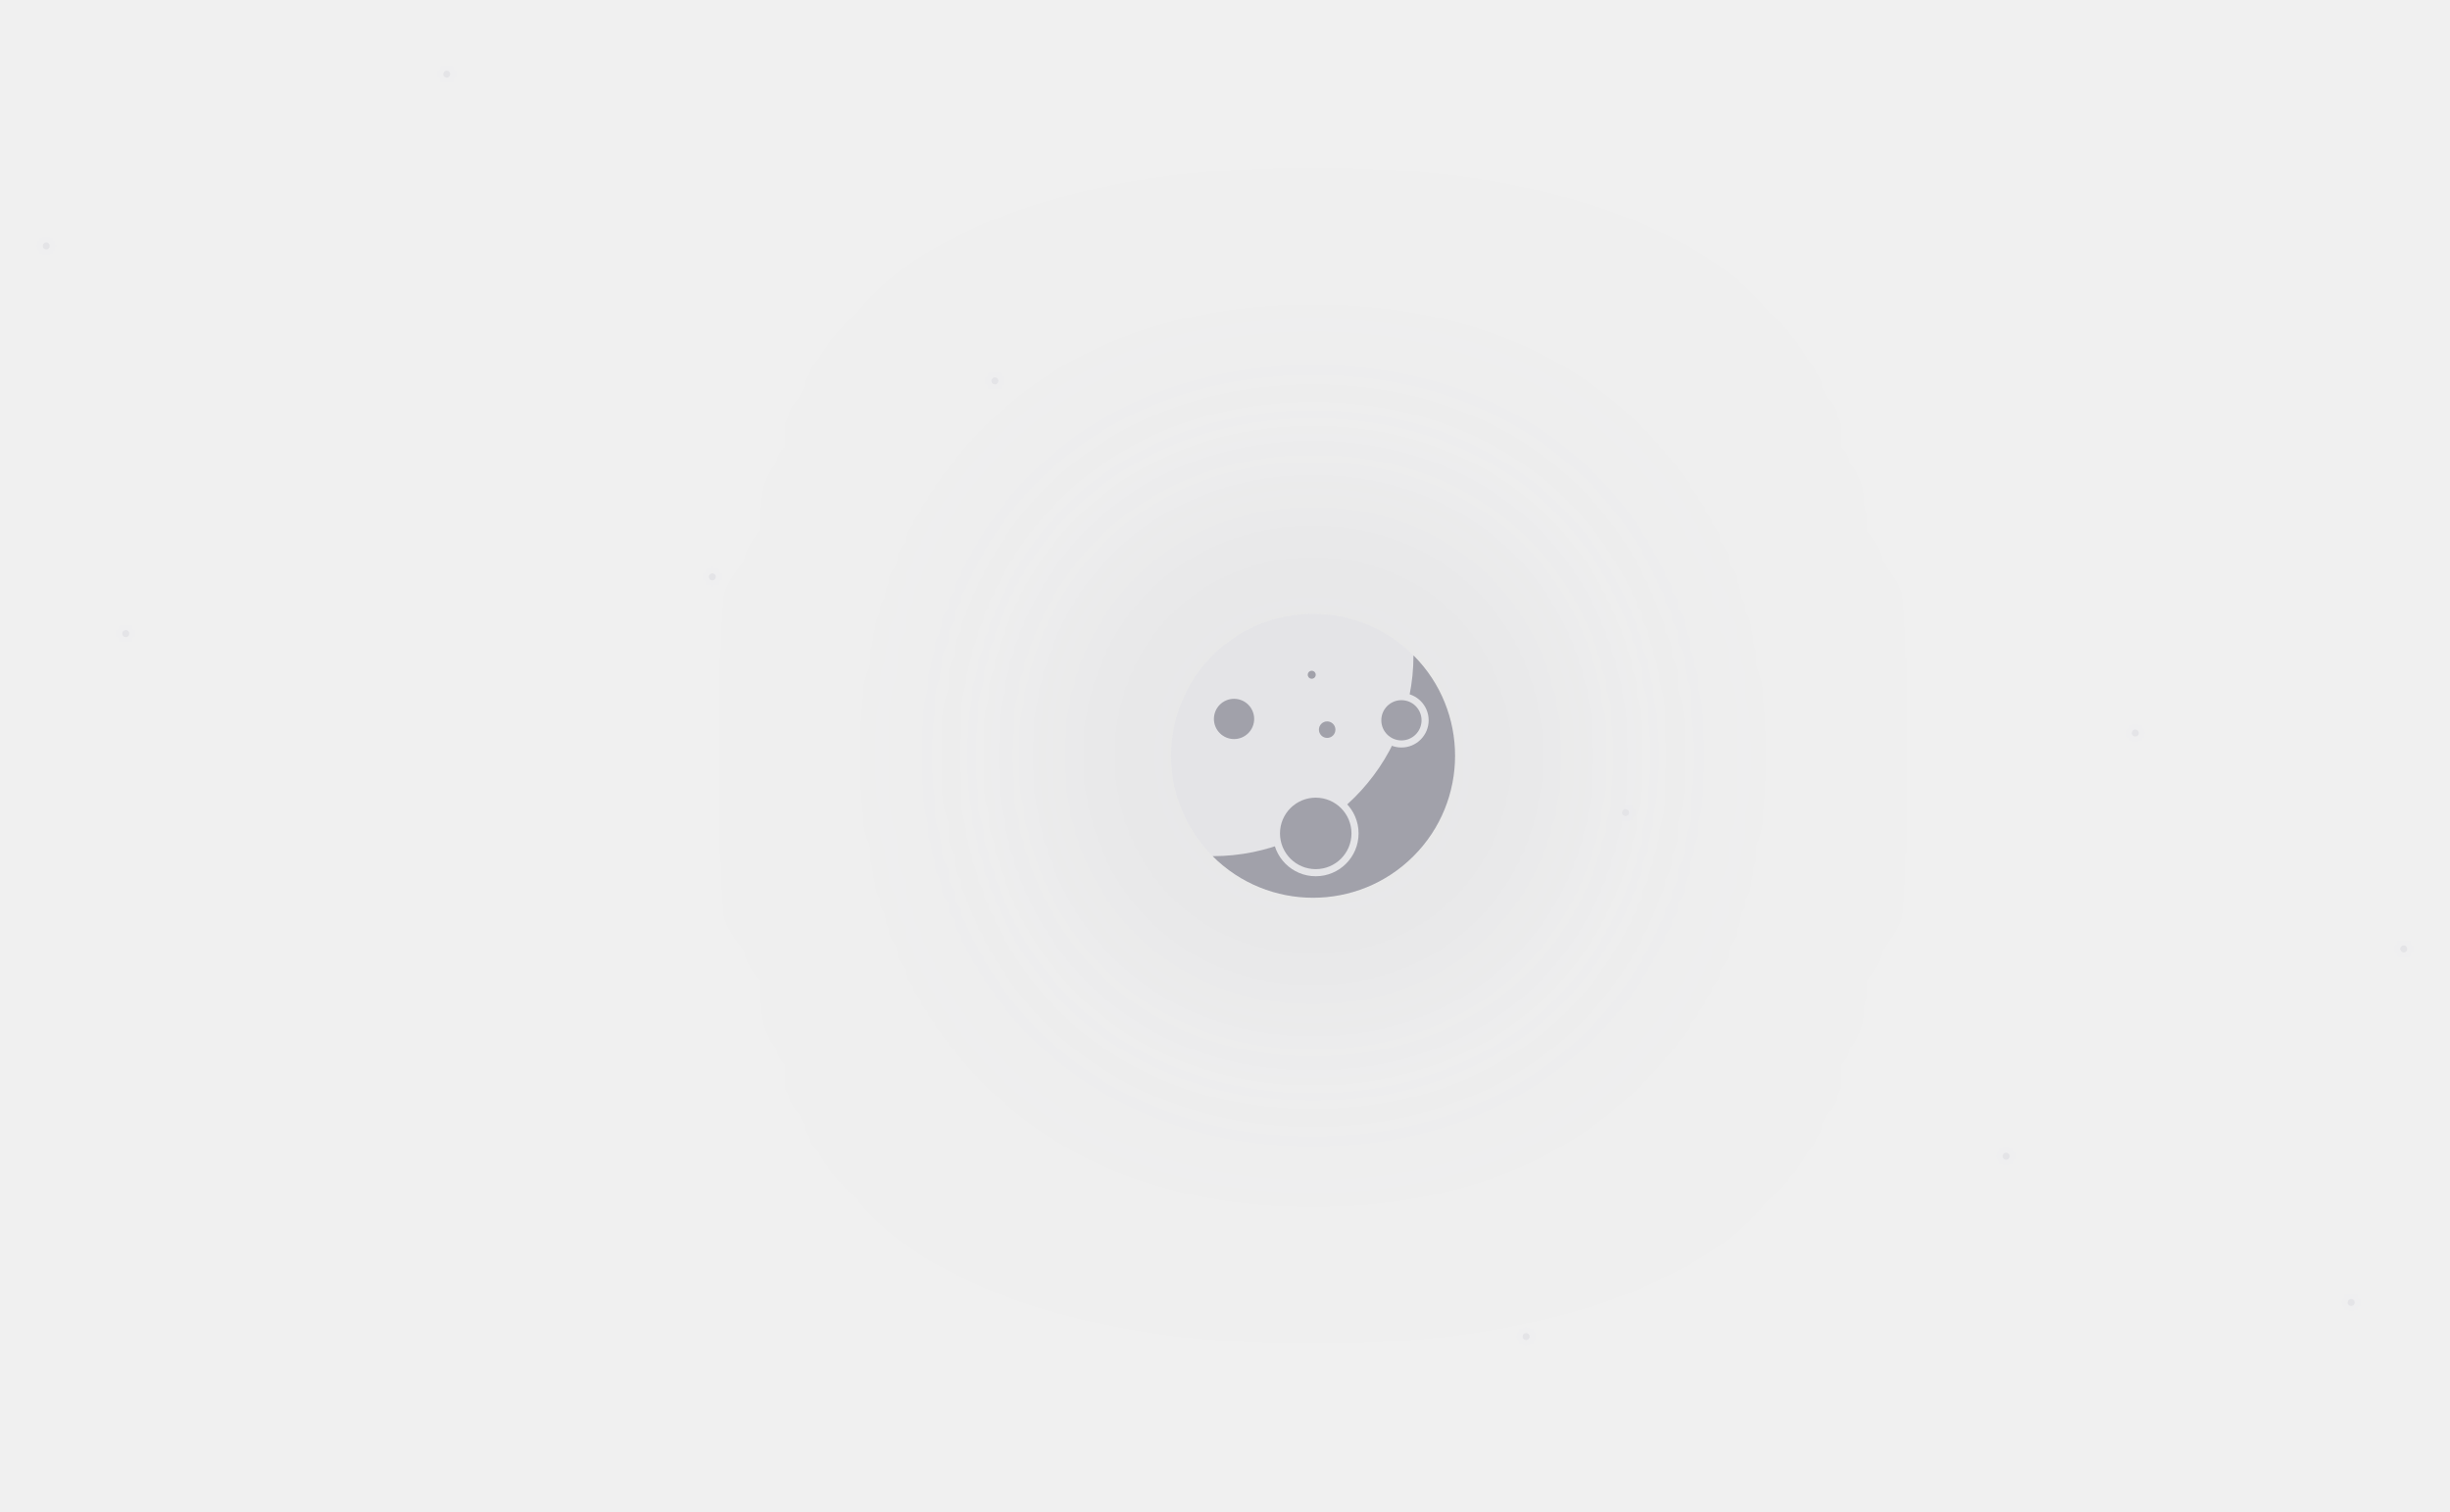
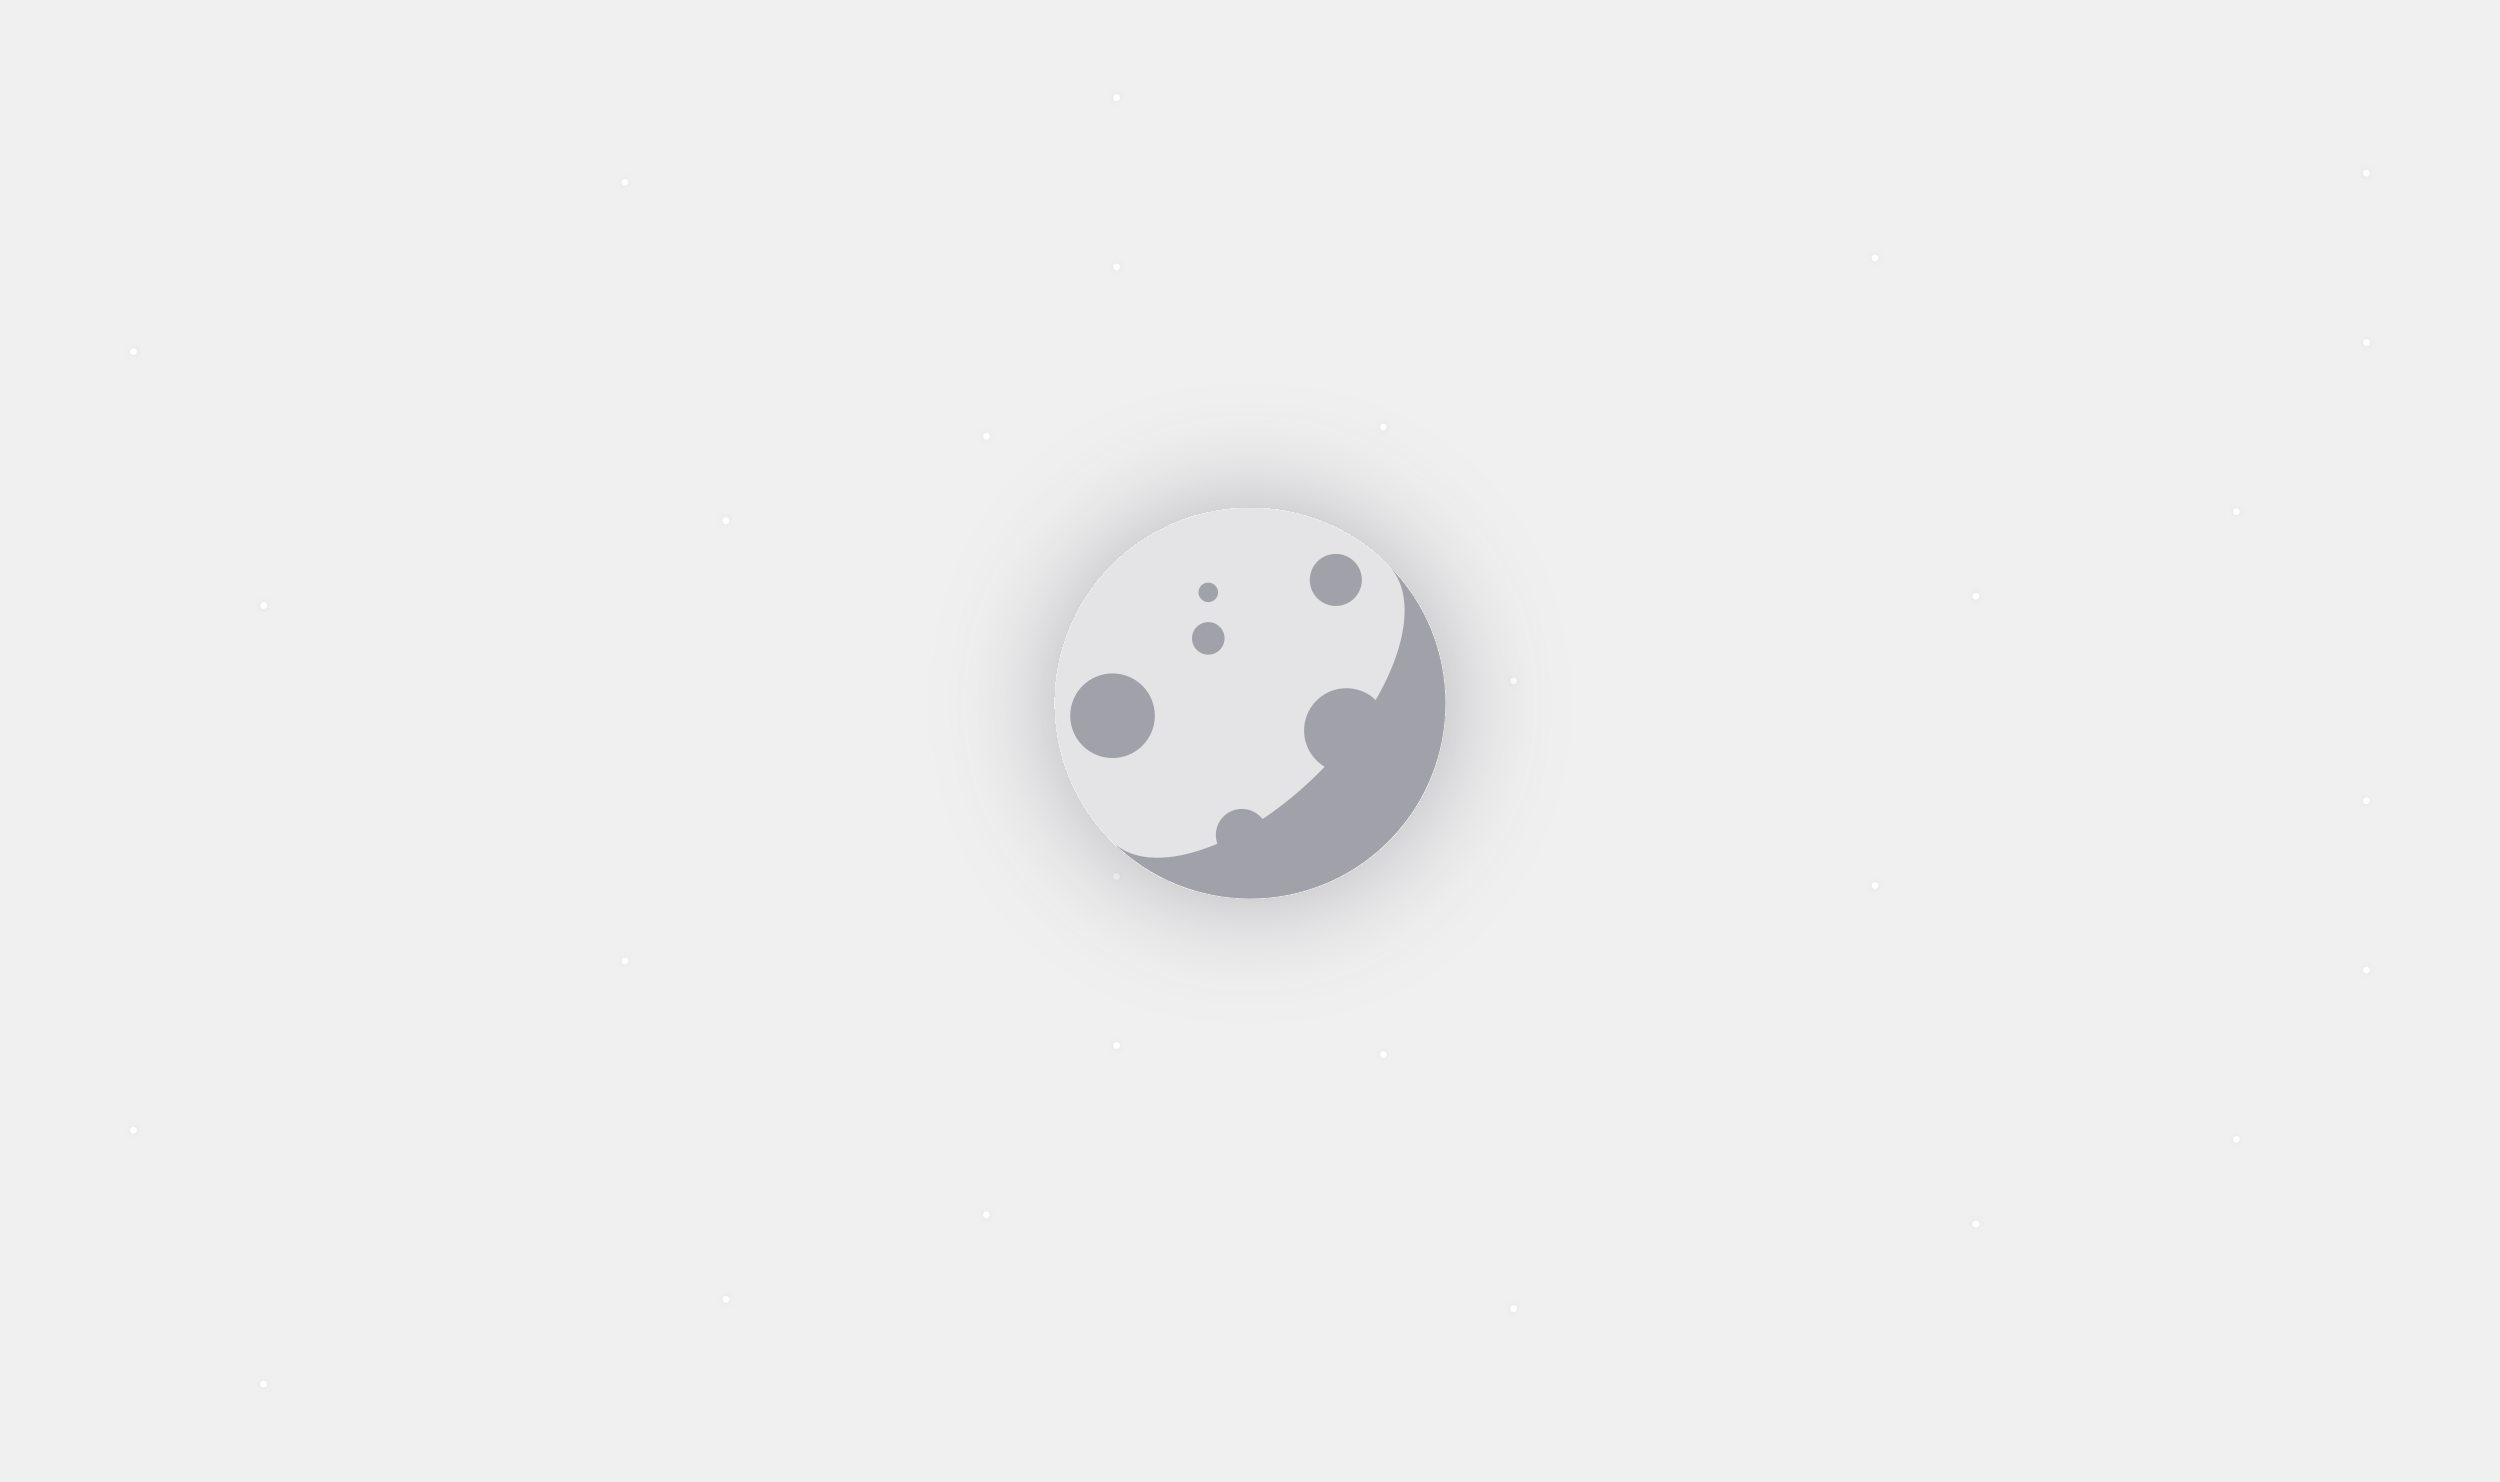
- <svg xmlns="http://www.w3.org/2000/svg" id="Capa_1" data-name="Capa 1" viewBox="0 0 1725.12 1064.4">
+ <svg xmlns="http://www.w3.org/2000/svg" width="3840" height="2276" viewBox="0 0 3840 2276" fill="none">
+   <g filter="url(#filter0_d_202_866)">
+     <rect x="3630" y="1225" width="10" height="10" rx="5" fill="white" />
+   </g>
+   <g filter="url(#filter1_d_202_866)">
+     <rect x="2875" y="1355" width="10" height="10" rx="5" fill="white" />
+   </g>
+   <g filter="url(#filter2_d_202_866)">
+     <rect x="3630" y="1485" width="10" height="10" rx="5" fill="white" />
+   </g>
+   <g filter="url(#filter3_d_202_866)">
+     <rect x="2120" y="1615" width="10" height="10" rx="5" fill="white" />
+   </g>
+   <g filter="url(#filter4_d_202_866)">
+     <rect x="3430" y="1745" width="10" height="10" rx="5" fill="white" />
+   </g>
+   <g filter="url(#filter5_d_202_866)">
+     <rect x="3030" y="1875" width="10" height="10" rx="5" fill="white" />
+   </g>
+   <g filter="url(#filter6_d_202_866)">
+     <rect x="2320" y="2005" width="10" height="10" rx="5" fill="white" />
+   </g>
+   <g filter="url(#filter7_d_202_866)">
+     <rect x="1710" y="145" width="10" height="10" rx="5" fill="white" />
+   </g>
+   <g filter="url(#filter8_d_202_866)">
+     <rect x="955" y="275" width="10" height="10" rx="5" fill="white" />
+   </g>
+   <g filter="url(#filter9_d_202_866)">
+     <rect x="1710" y="405" width="10" height="10" rx="5" fill="white" />
+   </g>
+   <g filter="url(#filter10_d_202_866)">
+     <rect x="200" y="535" width="10" height="10" rx="5" fill="white" />
+   </g>
+   <g filter="url(#filter11_d_202_866)">
+     <rect x="1510" y="665" width="10" height="10" rx="5" fill="white" />
+   </g>
+   <g filter="url(#filter12_d_202_866)">
+     <rect x="1110" y="795" width="10" height="10" rx="5" fill="white" />
+   </g>
+   <g filter="url(#filter13_d_202_866)">
+     <rect x="400" y="925" width="10" height="10" rx="5" fill="white" />
+   </g>
+   <g filter="url(#filter14_d_202_866)">
+     <rect x="3630" y="261" width="10" height="10" rx="5" fill="white" />
+   </g>
+   <g filter="url(#filter15_d_202_866)">
+     <rect x="2875" y="391" width="10" height="10" rx="5" fill="white" />
+   </g>
+   <g filter="url(#filter16_d_202_866)">
+     <rect x="3630" y="521" width="10" height="10" rx="5" fill="white" />
+   </g>
+   <g filter="url(#filter17_d_202_866)">
+     <rect x="2120" y="651" width="10" height="10" rx="5" fill="white" />
+   </g>
+   <g filter="url(#filter18_d_202_866)">
+     <rect x="3430" y="781" width="10" height="10" rx="5" fill="white" />
+   </g>
+   <g filter="url(#filter19_d_202_866)">
+     <rect x="3030" y="911" width="10" height="10" rx="5" fill="white" />
+   </g>
+   <g filter="url(#filter20_d_202_866)">
+     <rect x="2320" y="1041" width="10" height="10" rx="5" fill="white" />
+   </g>
+   <g filter="url(#filter21_d_202_866)">
+     <rect x="1710" y="1341" width="10" height="10" rx="5" fill="white" />
+   </g>
+   <g filter="url(#filter22_d_202_866)">
+     <rect x="955" y="1471" width="10" height="10" rx="5" fill="white" />
+   </g>
+   <g filter="url(#filter23_d_202_866)">
+     <rect x="1710" y="1601" width="10" height="10" rx="5" fill="white" />
+   </g>
+   <g filter="url(#filter24_d_202_866)">
+     <rect x="200" y="1731" width="10" height="10" rx="5" fill="white" />
+   </g>
+   <g filter="url(#filter25_d_202_866)">
+     <rect x="1510" y="1861" width="10" height="10" rx="5" fill="white" />
+   </g>
+   <g filter="url(#filter26_d_202_866)">
+     <rect x="1110" y="1991" width="10" height="10" rx="5" fill="white" />
+   </g>
+   <g filter="url(#filter27_d_202_866)">
+     <rect x="400" y="2121" width="10" height="10" rx="5" fill="white" />
+   </g>
+   <g filter="url(#filter28_d_202_866)">
+     <g clip-path="url(#clip0_202_866)">
+       <path d="M1708.13 868.132C1825.29 750.975 2015.24 750.975 2132.4 868.132V868.132C2249.55 985.289 2249.55 1175.24 2132.4 1292.4V1292.4C2015.24 1409.55 1825.29 1409.55 1708.13 1292.4V1292.4C1590.97 1175.24 1590.97 985.289 1708.13 868.132V868.132Z" fill="#E4E4E7" />
+       <rect x="1907.54" y="1218.86" width="90" height="90" rx="45" transform="rotate(45 1907.54 1218.86)" fill="#A1A1AA" />
+       <rect x="1907.54" y="1218.86" width="90" height="90" rx="45" transform="rotate(45 1907.54 1218.86)" stroke="#E4E4E7" stroke-width="10" />
+       <rect x="2068.07" y="1023.07" width="140" height="140" rx="70" transform="rotate(45 2068.07 1023.07)" fill="#A1A1AA" />
+       <rect x="2068.07" y="1023.07" width="140" height="140" rx="70" transform="rotate(45 2068.07 1023.07)" stroke="#E4E4E7" stroke-width="10" />
+       <rect x="1855.92" y="938.136" width="60" height="60" rx="30" transform="rotate(45 1855.92 938.136)" fill="#A1A1AA" />
+       <rect x="1855.92" y="938.136" width="60" height="60" rx="30" transform="rotate(45 1855.92 938.136)" stroke="#E4E4E7" stroke-width="10" />
+       <rect x="2051.79" y="827.12" width="90" height="90" rx="45" transform="rotate(45 2051.79 827.12)" fill="#A1A1AA" />
+       <rect x="2051.79" y="827.12" width="90" height="90" rx="45" transform="rotate(45 2051.79 827.12)" stroke="#E4E4E7" stroke-width="10" />
+       <rect x="1708.84" y="1000.36" width="140" height="140" rx="70" transform="rotate(45 1708.84 1000.36)" fill="#A1A1AA" />
+       <rect x="1708.84" y="1000.36" width="140" height="140" rx="70" transform="rotate(45 1708.84 1000.36)" stroke="#E4E4E7" stroke-width="10" />
+       <path d="M1845.31 899.245C1851.17 893.387 1860.67 893.387 1866.52 899.245C1872.38 905.103 1872.38 914.6 1866.52 920.458C1860.67 926.316 1851.17 926.316 1845.31 920.458C1839.45 914.6 1839.45 905.103 1845.31 899.245Z" fill="#A1A1AA" />
+       <path d="M1920.26 656L2344.53 1080.26L1920.26 656ZM1920.26 1504.53L1496 1080.26L1920.26 1504.53ZM1496 1080.26L1920.26 656L1496 1080.26ZM2238.46 974.198C2355.62 1091.36 2355.62 1281.3 2238.46 1398.46C2121.3 1515.62 1931.36 1515.62 1814.2 1398.46L1708.13 1292.4C1766.71 1350.97 1909.17 1303.49 2026.33 1186.33C2143.49 1069.17 2190.97 926.711 2132.4 868.132L2238.46 974.198Z" fill="#A1A1AA" mask="url(#path-39-inside-1_202_866)" />
+     </g>
+   </g>
  <defs>
-     <style>
-       .cls-1 {
-         filter: url(#drop-shadow-12);
-       }
- 
-       .cls-1, .cls-2, .cls-3, .cls-4, .cls-5, .cls-6, .cls-7, .cls-8, .cls-9, .cls-10, .cls-11, .cls-12 {
-         fill: #e4e4e7;
-       }
- 
-       .cls-13 {
-         stroke: #e4e4e7;
-         stroke-miterlimit: 10;
-         stroke-width: 5px;
-       }
- 
-       .cls-13, .cls-14 {
-         fill: #a1a1aa;
-       }
- 
-       .cls-2 {
-         filter: url(#drop-shadow-1);
-       }
- 
-       .cls-3 {
-         filter: url(#drop-shadow-7);
-       }
- 
-       .cls-4 {
-         filter: url(#drop-shadow-2);
-       }
- 
-       .cls-5 {
-         filter: url(#drop-shadow-10);
-       }
- 
-       .cls-6 {
-         filter: url(#drop-shadow-9);
-       }
- 
-       .cls-7 {
-         filter: url(#drop-shadow-5);
-       }
- 
-       .cls-8 {
-         filter: url(#drop-shadow-4);
-       }
- 
-       .cls-9 {
-         filter: url(#drop-shadow-11);
-       }
- 
-       .cls-10 {
-         filter: url(#drop-shadow-6);
-       }
- 
-       .cls-11 {
-         filter: url(#drop-shadow-8);
-       }
- 
-       .cls-12 {
-         filter: url(#drop-shadow-3);
-       }
-     </style>
-     <filter id="drop-shadow-1" filterUnits="userSpaceOnUse">
-       <feOffset dx="0" dy="0" />
-       <feGaussianBlur result="blur" stdDeviation="144" />
-       <feFlood flood-color="#a1a1aa" flood-opacity=".6" />
-       <feComposite in2="blur" operator="in" />
-       <feComposite in="SourceGraphic" />
-     </filter>
-     <filter id="drop-shadow-2" filterUnits="userSpaceOnUse">
-       <feOffset dx="0" dy="0" />
-       <feGaussianBlur result="blur-2" stdDeviation="10" />
-       <feFlood flood-color="#e4e4e7" flood-opacity="1" />
-       <feComposite in2="blur-2" operator="in" />
-       <feComposite in="SourceGraphic" />
-     </filter>
-     <filter id="drop-shadow-3" filterUnits="userSpaceOnUse">
-       <feOffset dx="0" dy="0" />
-       <feGaussianBlur result="blur-3" stdDeviation="10" />
-       <feFlood flood-color="#e4e4e7" flood-opacity="1" />
-       <feComposite in2="blur-3" operator="in" />
-       <feComposite in="SourceGraphic" />
-     </filter>
-     <filter id="drop-shadow-4" filterUnits="userSpaceOnUse">
-       <feOffset dx="0" dy="0" />
-       <feGaussianBlur result="blur-4" stdDeviation="10" />
-       <feFlood flood-color="#e4e4e7" flood-opacity="1" />
-       <feComposite in2="blur-4" operator="in" />
-       <feComposite in="SourceGraphic" />
-     </filter>
-     <filter id="drop-shadow-5" filterUnits="userSpaceOnUse">
-       <feOffset dx="0" dy="0" />
-       <feGaussianBlur result="blur-5" stdDeviation="10" />
-       <feFlood flood-color="#e4e4e7" flood-opacity="1" />
-       <feComposite in2="blur-5" operator="in" />
-       <feComposite in="SourceGraphic" />
-     </filter>
-     <filter id="drop-shadow-6" filterUnits="userSpaceOnUse">
-       <feOffset dx="0" dy="0" />
-       <feGaussianBlur result="blur-6" stdDeviation="10" />
-       <feFlood flood-color="#e4e4e7" flood-opacity="1" />
-       <feComposite in2="blur-6" operator="in" />
-       <feComposite in="SourceGraphic" />
-     </filter>
-     <filter id="drop-shadow-7" filterUnits="userSpaceOnUse">
-       <feOffset dx="0" dy="0" />
-       <feGaussianBlur result="blur-7" stdDeviation="10" />
-       <feFlood flood-color="#e4e4e7" flood-opacity="1" />
-       <feComposite in2="blur-7" operator="in" />
-       <feComposite in="SourceGraphic" />
-     </filter>
-     <filter id="drop-shadow-8" filterUnits="userSpaceOnUse">
-       <feOffset dx="0" dy="0" />
-       <feGaussianBlur result="blur-8" stdDeviation="10" />
-       <feFlood flood-color="#e4e4e7" flood-opacity="1" />
-       <feComposite in2="blur-8" operator="in" />
-       <feComposite in="SourceGraphic" />
-     </filter>
-     <filter id="drop-shadow-9" filterUnits="userSpaceOnUse">
-       <feOffset dx="0" dy="0" />
-       <feGaussianBlur result="blur-9" stdDeviation="10" />
-       <feFlood flood-color="#e4e4e7" flood-opacity="1" />
-       <feComposite in2="blur-9" operator="in" />
-       <feComposite in="SourceGraphic" />
-     </filter>
-     <filter id="drop-shadow-10" filterUnits="userSpaceOnUse">
-       <feOffset dx="0" dy="0" />
-       <feGaussianBlur result="blur-10" stdDeviation="10" />
-       <feFlood flood-color="#e4e4e7" flood-opacity="1" />
-       <feComposite in2="blur-10" operator="in" />
-       <feComposite in="SourceGraphic" />
-     </filter>
-     <filter id="drop-shadow-11" filterUnits="userSpaceOnUse">
-       <feOffset dx="0" dy="0" />
-       <feGaussianBlur result="blur-11" stdDeviation="10" />
-       <feFlood flood-color="#e4e4e7" flood-opacity="1" />
-       <feComposite in2="blur-11" operator="in" />
-       <feComposite in="SourceGraphic" />
-     </filter>
-     <filter id="drop-shadow-12" filterUnits="userSpaceOnUse">
-       <feOffset dx="0" dy="0" />
-       <feGaussianBlur result="blur-12" stdDeviation="10" />
-       <feFlood flood-color="#e4e4e7" flood-opacity="1" />
-       <feComposite in2="blur-12" operator="in" />
-       <feComposite in="SourceGraphic" />
-     </filter>
+     <filter id="filter0_d_202_866" x="3620" y="1215" width="30" height="30" filterUnits="userSpaceOnUse" color-interpolation-filters="sRGB">
+       <feFlood flood-opacity="0" result="BackgroundImageFix" />
+       <feColorMatrix in="SourceAlpha" type="matrix" values="0 0 0 0 0 0 0 0 0 0 0 0 0 0 0 0 0 0 127 0" result="hardAlpha" />
+       <feOffset />
+       <feGaussianBlur stdDeviation="5" />
+       <feComposite in2="hardAlpha" operator="out" />
+       <feColorMatrix type="matrix" values="0 0 0 0 0.894 0 0 0 0 0.894 0 0 0 0 0.906 0 0 0 1 0" />
+       <feBlend mode="normal" in2="BackgroundImageFix" result="effect1_dropShadow_202_866" />
+       <feBlend mode="normal" in="SourceGraphic" in2="effect1_dropShadow_202_866" result="shape" />
+     </filter>
+     <filter id="filter1_d_202_866" x="2865" y="1345" width="30" height="30" filterUnits="userSpaceOnUse" color-interpolation-filters="sRGB">
+       <feFlood flood-opacity="0" result="BackgroundImageFix" />
+       <feColorMatrix in="SourceAlpha" type="matrix" values="0 0 0 0 0 0 0 0 0 0 0 0 0 0 0 0 0 0 127 0" result="hardAlpha" />
+       <feOffset />
+       <feGaussianBlur stdDeviation="5" />
+       <feComposite in2="hardAlpha" operator="out" />
+       <feColorMatrix type="matrix" values="0 0 0 0 0.894 0 0 0 0 0.894 0 0 0 0 0.906 0 0 0 1 0" />
+       <feBlend mode="normal" in2="BackgroundImageFix" result="effect1_dropShadow_202_866" />
+       <feBlend mode="normal" in="SourceGraphic" in2="effect1_dropShadow_202_866" result="shape" />
+     </filter>
+     <filter id="filter2_d_202_866" x="3620" y="1475" width="30" height="30" filterUnits="userSpaceOnUse" color-interpolation-filters="sRGB">
+       <feFlood flood-opacity="0" result="BackgroundImageFix" />
+       <feColorMatrix in="SourceAlpha" type="matrix" values="0 0 0 0 0 0 0 0 0 0 0 0 0 0 0 0 0 0 127 0" result="hardAlpha" />
+       <feOffset />
+       <feGaussianBlur stdDeviation="5" />
+       <feComposite in2="hardAlpha" operator="out" />
+       <feColorMatrix type="matrix" values="0 0 0 0 0.894 0 0 0 0 0.894 0 0 0 0 0.906 0 0 0 1 0" />
+       <feBlend mode="normal" in2="BackgroundImageFix" result="effect1_dropShadow_202_866" />
+       <feBlend mode="normal" in="SourceGraphic" in2="effect1_dropShadow_202_866" result="shape" />
+     </filter>
+     <filter id="filter3_d_202_866" x="2110" y="1605" width="30" height="30" filterUnits="userSpaceOnUse" color-interpolation-filters="sRGB">
+       <feFlood flood-opacity="0" result="BackgroundImageFix" />
+       <feColorMatrix in="SourceAlpha" type="matrix" values="0 0 0 0 0 0 0 0 0 0 0 0 0 0 0 0 0 0 127 0" result="hardAlpha" />
+       <feOffset />
+       <feGaussianBlur stdDeviation="5" />
+       <feComposite in2="hardAlpha" operator="out" />
+       <feColorMatrix type="matrix" values="0 0 0 0 0.894 0 0 0 0 0.894 0 0 0 0 0.906 0 0 0 1 0" />
+       <feBlend mode="normal" in2="BackgroundImageFix" result="effect1_dropShadow_202_866" />
+       <feBlend mode="normal" in="SourceGraphic" in2="effect1_dropShadow_202_866" result="shape" />
+     </filter>
+     <filter id="filter4_d_202_866" x="3420" y="1735" width="30" height="30" filterUnits="userSpaceOnUse" color-interpolation-filters="sRGB">
+       <feFlood flood-opacity="0" result="BackgroundImageFix" />
+       <feColorMatrix in="SourceAlpha" type="matrix" values="0 0 0 0 0 0 0 0 0 0 0 0 0 0 0 0 0 0 127 0" result="hardAlpha" />
+       <feOffset />
+       <feGaussianBlur stdDeviation="5" />
+       <feComposite in2="hardAlpha" operator="out" />
+       <feColorMatrix type="matrix" values="0 0 0 0 0.894 0 0 0 0 0.894 0 0 0 0 0.906 0 0 0 1 0" />
+       <feBlend mode="normal" in2="BackgroundImageFix" result="effect1_dropShadow_202_866" />
+       <feBlend mode="normal" in="SourceGraphic" in2="effect1_dropShadow_202_866" result="shape" />
+     </filter>
+     <filter id="filter5_d_202_866" x="3020" y="1865" width="30" height="30" filterUnits="userSpaceOnUse" color-interpolation-filters="sRGB">
+       <feFlood flood-opacity="0" result="BackgroundImageFix" />
+       <feColorMatrix in="SourceAlpha" type="matrix" values="0 0 0 0 0 0 0 0 0 0 0 0 0 0 0 0 0 0 127 0" result="hardAlpha" />
+       <feOffset />
+       <feGaussianBlur stdDeviation="5" />
+       <feComposite in2="hardAlpha" operator="out" />
+       <feColorMatrix type="matrix" values="0 0 0 0 0.894 0 0 0 0 0.894 0 0 0 0 0.906 0 0 0 1 0" />
+       <feBlend mode="normal" in2="BackgroundImageFix" result="effect1_dropShadow_202_866" />
+       <feBlend mode="normal" in="SourceGraphic" in2="effect1_dropShadow_202_866" result="shape" />
+     </filter>
+     <filter id="filter6_d_202_866" x="2310" y="1995" width="30" height="30" filterUnits="userSpaceOnUse" color-interpolation-filters="sRGB">
+       <feFlood flood-opacity="0" result="BackgroundImageFix" />
+       <feColorMatrix in="SourceAlpha" type="matrix" values="0 0 0 0 0 0 0 0 0 0 0 0 0 0 0 0 0 0 127 0" result="hardAlpha" />
+       <feOffset />
+       <feGaussianBlur stdDeviation="5" />
+       <feComposite in2="hardAlpha" operator="out" />
+       <feColorMatrix type="matrix" values="0 0 0 0 0.894 0 0 0 0 0.894 0 0 0 0 0.906 0 0 0 1 0" />
+       <feBlend mode="normal" in2="BackgroundImageFix" result="effect1_dropShadow_202_866" />
+       <feBlend mode="normal" in="SourceGraphic" in2="effect1_dropShadow_202_866" result="shape" />
+     </filter>
+     <filter id="filter7_d_202_866" x="1700" y="135" width="30" height="30" filterUnits="userSpaceOnUse" color-interpolation-filters="sRGB">
+       <feFlood flood-opacity="0" result="BackgroundImageFix" />
+       <feColorMatrix in="SourceAlpha" type="matrix" values="0 0 0 0 0 0 0 0 0 0 0 0 0 0 0 0 0 0 127 0" result="hardAlpha" />
+       <feOffset />
+       <feGaussianBlur stdDeviation="5" />
+       <feComposite in2="hardAlpha" operator="out" />
+       <feColorMatrix type="matrix" values="0 0 0 0 0.894 0 0 0 0 0.894 0 0 0 0 0.906 0 0 0 1 0" />
+       <feBlend mode="normal" in2="BackgroundImageFix" result="effect1_dropShadow_202_866" />
+       <feBlend mode="normal" in="SourceGraphic" in2="effect1_dropShadow_202_866" result="shape" />
+     </filter>
+     <filter id="filter8_d_202_866" x="945" y="265" width="30" height="30" filterUnits="userSpaceOnUse" color-interpolation-filters="sRGB">
+       <feFlood flood-opacity="0" result="BackgroundImageFix" />
+       <feColorMatrix in="SourceAlpha" type="matrix" values="0 0 0 0 0 0 0 0 0 0 0 0 0 0 0 0 0 0 127 0" result="hardAlpha" />
+       <feOffset />
+       <feGaussianBlur stdDeviation="5" />
+       <feComposite in2="hardAlpha" operator="out" />
+       <feColorMatrix type="matrix" values="0 0 0 0 0.894 0 0 0 0 0.894 0 0 0 0 0.906 0 0 0 1 0" />
+       <feBlend mode="normal" in2="BackgroundImageFix" result="effect1_dropShadow_202_866" />
+       <feBlend mode="normal" in="SourceGraphic" in2="effect1_dropShadow_202_866" result="shape" />
+     </filter>
+     <filter id="filter9_d_202_866" x="1700" y="395" width="30" height="30" filterUnits="userSpaceOnUse" color-interpolation-filters="sRGB">
+       <feFlood flood-opacity="0" result="BackgroundImageFix" />
+       <feColorMatrix in="SourceAlpha" type="matrix" values="0 0 0 0 0 0 0 0 0 0 0 0 0 0 0 0 0 0 127 0" result="hardAlpha" />
+       <feOffset />
+       <feGaussianBlur stdDeviation="5" />
+       <feComposite in2="hardAlpha" operator="out" />
+       <feColorMatrix type="matrix" values="0 0 0 0 0.894 0 0 0 0 0.894 0 0 0 0 0.906 0 0 0 1 0" />
+       <feBlend mode="normal" in2="BackgroundImageFix" result="effect1_dropShadow_202_866" />
+       <feBlend mode="normal" in="SourceGraphic" in2="effect1_dropShadow_202_866" result="shape" />
+     </filter>
+     <filter id="filter10_d_202_866" x="190" y="525" width="30" height="30" filterUnits="userSpaceOnUse" color-interpolation-filters="sRGB">
+       <feFlood flood-opacity="0" result="BackgroundImageFix" />
+       <feColorMatrix in="SourceAlpha" type="matrix" values="0 0 0 0 0 0 0 0 0 0 0 0 0 0 0 0 0 0 127 0" result="hardAlpha" />
+       <feOffset />
+       <feGaussianBlur stdDeviation="5" />
+       <feComposite in2="hardAlpha" operator="out" />
+       <feColorMatrix type="matrix" values="0 0 0 0 0.894 0 0 0 0 0.894 0 0 0 0 0.906 0 0 0 1 0" />
+       <feBlend mode="normal" in2="BackgroundImageFix" result="effect1_dropShadow_202_866" />
+       <feBlend mode="normal" in="SourceGraphic" in2="effect1_dropShadow_202_866" result="shape" />
+     </filter>
+     <filter id="filter11_d_202_866" x="1500" y="655" width="30" height="30" filterUnits="userSpaceOnUse" color-interpolation-filters="sRGB">
+       <feFlood flood-opacity="0" result="BackgroundImageFix" />
+       <feColorMatrix in="SourceAlpha" type="matrix" values="0 0 0 0 0 0 0 0 0 0 0 0 0 0 0 0 0 0 127 0" result="hardAlpha" />
+       <feOffset />
+       <feGaussianBlur stdDeviation="5" />
+       <feComposite in2="hardAlpha" operator="out" />
+       <feColorMatrix type="matrix" values="0 0 0 0 0.894 0 0 0 0 0.894 0 0 0 0 0.906 0 0 0 1 0" />
+       <feBlend mode="normal" in2="BackgroundImageFix" result="effect1_dropShadow_202_866" />
+       <feBlend mode="normal" in="SourceGraphic" in2="effect1_dropShadow_202_866" result="shape" />
+     </filter>
+     <filter id="filter12_d_202_866" x="1100" y="785" width="30" height="30" filterUnits="userSpaceOnUse" color-interpolation-filters="sRGB">
+       <feFlood flood-opacity="0" result="BackgroundImageFix" />
+       <feColorMatrix in="SourceAlpha" type="matrix" values="0 0 0 0 0 0 0 0 0 0 0 0 0 0 0 0 0 0 127 0" result="hardAlpha" />
+       <feOffset />
+       <feGaussianBlur stdDeviation="5" />
+       <feComposite in2="hardAlpha" operator="out" />
+       <feColorMatrix type="matrix" values="0 0 0 0 0.894 0 0 0 0 0.894 0 0 0 0 0.906 0 0 0 1 0" />
+       <feBlend mode="normal" in2="BackgroundImageFix" result="effect1_dropShadow_202_866" />
+       <feBlend mode="normal" in="SourceGraphic" in2="effect1_dropShadow_202_866" result="shape" />
+     </filter>
+     <filter id="filter13_d_202_866" x="390" y="915" width="30" height="30" filterUnits="userSpaceOnUse" color-interpolation-filters="sRGB">
+       <feFlood flood-opacity="0" result="BackgroundImageFix" />
+       <feColorMatrix in="SourceAlpha" type="matrix" values="0 0 0 0 0 0 0 0 0 0 0 0 0 0 0 0 0 0 127 0" result="hardAlpha" />
+       <feOffset />
+       <feGaussianBlur stdDeviation="5" />
+       <feComposite in2="hardAlpha" operator="out" />
+       <feColorMatrix type="matrix" values="0 0 0 0 0.894 0 0 0 0 0.894 0 0 0 0 0.906 0 0 0 1 0" />
+       <feBlend mode="normal" in2="BackgroundImageFix" result="effect1_dropShadow_202_866" />
+       <feBlend mode="normal" in="SourceGraphic" in2="effect1_dropShadow_202_866" result="shape" />
+     </filter>
+     <filter id="filter14_d_202_866" x="3620" y="251" width="30" height="30" filterUnits="userSpaceOnUse" color-interpolation-filters="sRGB">
+       <feFlood flood-opacity="0" result="BackgroundImageFix" />
+       <feColorMatrix in="SourceAlpha" type="matrix" values="0 0 0 0 0 0 0 0 0 0 0 0 0 0 0 0 0 0 127 0" result="hardAlpha" />
+       <feOffset />
+       <feGaussianBlur stdDeviation="5" />
+       <feComposite in2="hardAlpha" operator="out" />
+       <feColorMatrix type="matrix" values="0 0 0 0 0.894 0 0 0 0 0.894 0 0 0 0 0.906 0 0 0 1 0" />
+       <feBlend mode="normal" in2="BackgroundImageFix" result="effect1_dropShadow_202_866" />
+       <feBlend mode="normal" in="SourceGraphic" in2="effect1_dropShadow_202_866" result="shape" />
+     </filter>
+     <filter id="filter15_d_202_866" x="2865" y="381" width="30" height="30" filterUnits="userSpaceOnUse" color-interpolation-filters="sRGB">
+       <feFlood flood-opacity="0" result="BackgroundImageFix" />
+       <feColorMatrix in="SourceAlpha" type="matrix" values="0 0 0 0 0 0 0 0 0 0 0 0 0 0 0 0 0 0 127 0" result="hardAlpha" />
+       <feOffset />
+       <feGaussianBlur stdDeviation="5" />
+       <feComposite in2="hardAlpha" operator="out" />
+       <feColorMatrix type="matrix" values="0 0 0 0 0.894 0 0 0 0 0.894 0 0 0 0 0.906 0 0 0 1 0" />
+       <feBlend mode="normal" in2="BackgroundImageFix" result="effect1_dropShadow_202_866" />
+       <feBlend mode="normal" in="SourceGraphic" in2="effect1_dropShadow_202_866" result="shape" />
+     </filter>
+     <filter id="filter16_d_202_866" x="3620" y="511" width="30" height="30" filterUnits="userSpaceOnUse" color-interpolation-filters="sRGB">
+       <feFlood flood-opacity="0" result="BackgroundImageFix" />
+       <feColorMatrix in="SourceAlpha" type="matrix" values="0 0 0 0 0 0 0 0 0 0 0 0 0 0 0 0 0 0 127 0" result="hardAlpha" />
+       <feOffset />
+       <feGaussianBlur stdDeviation="5" />
+       <feComposite in2="hardAlpha" operator="out" />
+       <feColorMatrix type="matrix" values="0 0 0 0 0.894 0 0 0 0 0.894 0 0 0 0 0.906 0 0 0 1 0" />
+       <feBlend mode="normal" in2="BackgroundImageFix" result="effect1_dropShadow_202_866" />
+       <feBlend mode="normal" in="SourceGraphic" in2="effect1_dropShadow_202_866" result="shape" />
+     </filter>
+     <filter id="filter17_d_202_866" x="2110" y="641" width="30" height="30" filterUnits="userSpaceOnUse" color-interpolation-filters="sRGB">
+       <feFlood flood-opacity="0" result="BackgroundImageFix" />
+       <feColorMatrix in="SourceAlpha" type="matrix" values="0 0 0 0 0 0 0 0 0 0 0 0 0 0 0 0 0 0 127 0" result="hardAlpha" />
+       <feOffset />
+       <feGaussianBlur stdDeviation="5" />
+       <feComposite in2="hardAlpha" operator="out" />
+       <feColorMatrix type="matrix" values="0 0 0 0 0.894 0 0 0 0 0.894 0 0 0 0 0.906 0 0 0 1 0" />
+       <feBlend mode="normal" in2="BackgroundImageFix" result="effect1_dropShadow_202_866" />
+       <feBlend mode="normal" in="SourceGraphic" in2="effect1_dropShadow_202_866" result="shape" />
+     </filter>
+     <filter id="filter18_d_202_866" x="3420" y="771" width="30" height="30" filterUnits="userSpaceOnUse" color-interpolation-filters="sRGB">
+       <feFlood flood-opacity="0" result="BackgroundImageFix" />
+       <feColorMatrix in="SourceAlpha" type="matrix" values="0 0 0 0 0 0 0 0 0 0 0 0 0 0 0 0 0 0 127 0" result="hardAlpha" />
+       <feOffset />
+       <feGaussianBlur stdDeviation="5" />
+       <feComposite in2="hardAlpha" operator="out" />
+       <feColorMatrix type="matrix" values="0 0 0 0 0.894 0 0 0 0 0.894 0 0 0 0 0.906 0 0 0 1 0" />
+       <feBlend mode="normal" in2="BackgroundImageFix" result="effect1_dropShadow_202_866" />
+       <feBlend mode="normal" in="SourceGraphic" in2="effect1_dropShadow_202_866" result="shape" />
+     </filter>
+     <filter id="filter19_d_202_866" x="3020" y="901" width="30" height="30" filterUnits="userSpaceOnUse" color-interpolation-filters="sRGB">
+       <feFlood flood-opacity="0" result="BackgroundImageFix" />
+       <feColorMatrix in="SourceAlpha" type="matrix" values="0 0 0 0 0 0 0 0 0 0 0 0 0 0 0 0 0 0 127 0" result="hardAlpha" />
+       <feOffset />
+       <feGaussianBlur stdDeviation="5" />
+       <feComposite in2="hardAlpha" operator="out" />
+       <feColorMatrix type="matrix" values="0 0 0 0 0.894 0 0 0 0 0.894 0 0 0 0 0.906 0 0 0 1 0" />
+       <feBlend mode="normal" in2="BackgroundImageFix" result="effect1_dropShadow_202_866" />
+       <feBlend mode="normal" in="SourceGraphic" in2="effect1_dropShadow_202_866" result="shape" />
+     </filter>
+     <filter id="filter20_d_202_866" x="2310" y="1031" width="30" height="30" filterUnits="userSpaceOnUse" color-interpolation-filters="sRGB">
+       <feFlood flood-opacity="0" result="BackgroundImageFix" />
+       <feColorMatrix in="SourceAlpha" type="matrix" values="0 0 0 0 0 0 0 0 0 0 0 0 0 0 0 0 0 0 127 0" result="hardAlpha" />
+       <feOffset />
+       <feGaussianBlur stdDeviation="5" />
+       <feComposite in2="hardAlpha" operator="out" />
+       <feColorMatrix type="matrix" values="0 0 0 0 0.894 0 0 0 0 0.894 0 0 0 0 0.906 0 0 0 1 0" />
+       <feBlend mode="normal" in2="BackgroundImageFix" result="effect1_dropShadow_202_866" />
+       <feBlend mode="normal" in="SourceGraphic" in2="effect1_dropShadow_202_866" result="shape" />
+     </filter>
+     <filter id="filter21_d_202_866" x="1700" y="1331" width="30" height="30" filterUnits="userSpaceOnUse" color-interpolation-filters="sRGB">
+       <feFlood flood-opacity="0" result="BackgroundImageFix" />
+       <feColorMatrix in="SourceAlpha" type="matrix" values="0 0 0 0 0 0 0 0 0 0 0 0 0 0 0 0 0 0 127 0" result="hardAlpha" />
+       <feOffset />
+       <feGaussianBlur stdDeviation="5" />
+       <feComposite in2="hardAlpha" operator="out" />
+       <feColorMatrix type="matrix" values="0 0 0 0 0.894 0 0 0 0 0.894 0 0 0 0 0.906 0 0 0 1 0" />
+       <feBlend mode="normal" in2="BackgroundImageFix" result="effect1_dropShadow_202_866" />
+       <feBlend mode="normal" in="SourceGraphic" in2="effect1_dropShadow_202_866" result="shape" />
+     </filter>
+     <filter id="filter22_d_202_866" x="945" y="1461" width="30" height="30" filterUnits="userSpaceOnUse" color-interpolation-filters="sRGB">
+       <feFlood flood-opacity="0" result="BackgroundImageFix" />
+       <feColorMatrix in="SourceAlpha" type="matrix" values="0 0 0 0 0 0 0 0 0 0 0 0 0 0 0 0 0 0 127 0" result="hardAlpha" />
+       <feOffset />
+       <feGaussianBlur stdDeviation="5" />
+       <feComposite in2="hardAlpha" operator="out" />
+       <feColorMatrix type="matrix" values="0 0 0 0 0.894 0 0 0 0 0.894 0 0 0 0 0.906 0 0 0 1 0" />
+       <feBlend mode="normal" in2="BackgroundImageFix" result="effect1_dropShadow_202_866" />
+       <feBlend mode="normal" in="SourceGraphic" in2="effect1_dropShadow_202_866" result="shape" />
+     </filter>
+     <filter id="filter23_d_202_866" x="1700" y="1591" width="30" height="30" filterUnits="userSpaceOnUse" color-interpolation-filters="sRGB">
+       <feFlood flood-opacity="0" result="BackgroundImageFix" />
+       <feColorMatrix in="SourceAlpha" type="matrix" values="0 0 0 0 0 0 0 0 0 0 0 0 0 0 0 0 0 0 127 0" result="hardAlpha" />
+       <feOffset />
+       <feGaussianBlur stdDeviation="5" />
+       <feComposite in2="hardAlpha" operator="out" />
+       <feColorMatrix type="matrix" values="0 0 0 0 0.894 0 0 0 0 0.894 0 0 0 0 0.906 0 0 0 1 0" />
+       <feBlend mode="normal" in2="BackgroundImageFix" result="effect1_dropShadow_202_866" />
+       <feBlend mode="normal" in="SourceGraphic" in2="effect1_dropShadow_202_866" result="shape" />
+     </filter>
+     <filter id="filter24_d_202_866" x="190" y="1721" width="30" height="30" filterUnits="userSpaceOnUse" color-interpolation-filters="sRGB">
+       <feFlood flood-opacity="0" result="BackgroundImageFix" />
+       <feColorMatrix in="SourceAlpha" type="matrix" values="0 0 0 0 0 0 0 0 0 0 0 0 0 0 0 0 0 0 127 0" result="hardAlpha" />
+       <feOffset />
+       <feGaussianBlur stdDeviation="5" />
+       <feComposite in2="hardAlpha" operator="out" />
+       <feColorMatrix type="matrix" values="0 0 0 0 0.894 0 0 0 0 0.894 0 0 0 0 0.906 0 0 0 1 0" />
+       <feBlend mode="normal" in2="BackgroundImageFix" result="effect1_dropShadow_202_866" />
+       <feBlend mode="normal" in="SourceGraphic" in2="effect1_dropShadow_202_866" result="shape" />
+     </filter>
+     <filter id="filter25_d_202_866" x="1500" y="1851" width="30" height="30" filterUnits="userSpaceOnUse" color-interpolation-filters="sRGB">
+       <feFlood flood-opacity="0" result="BackgroundImageFix" />
+       <feColorMatrix in="SourceAlpha" type="matrix" values="0 0 0 0 0 0 0 0 0 0 0 0 0 0 0 0 0 0 127 0" result="hardAlpha" />
+       <feOffset />
+       <feGaussianBlur stdDeviation="5" />
+       <feComposite in2="hardAlpha" operator="out" />
+       <feColorMatrix type="matrix" values="0 0 0 0 0.894 0 0 0 0 0.894 0 0 0 0 0.906 0 0 0 1 0" />
+       <feBlend mode="normal" in2="BackgroundImageFix" result="effect1_dropShadow_202_866" />
+       <feBlend mode="normal" in="SourceGraphic" in2="effect1_dropShadow_202_866" result="shape" />
+     </filter>
+     <filter id="filter26_d_202_866" x="1100" y="1981" width="30" height="30" filterUnits="userSpaceOnUse" color-interpolation-filters="sRGB">
+       <feFlood flood-opacity="0" result="BackgroundImageFix" />
+       <feColorMatrix in="SourceAlpha" type="matrix" values="0 0 0 0 0 0 0 0 0 0 0 0 0 0 0 0 0 0 127 0" result="hardAlpha" />
+       <feOffset />
+       <feGaussianBlur stdDeviation="5" />
+       <feComposite in2="hardAlpha" operator="out" />
+       <feColorMatrix type="matrix" values="0 0 0 0 0.894 0 0 0 0 0.894 0 0 0 0 0.906 0 0 0 1 0" />
+       <feBlend mode="normal" in2="BackgroundImageFix" result="effect1_dropShadow_202_866" />
+       <feBlend mode="normal" in="SourceGraphic" in2="effect1_dropShadow_202_866" result="shape" />
+     </filter>
+     <filter id="filter27_d_202_866" x="390" y="2111" width="30" height="30" filterUnits="userSpaceOnUse" color-interpolation-filters="sRGB">
+       <feFlood flood-opacity="0" result="BackgroundImageFix" />
+       <feColorMatrix in="SourceAlpha" type="matrix" values="0 0 0 0 0 0 0 0 0 0 0 0 0 0 0 0 0 0 127 0" result="hardAlpha" />
+       <feOffset />
+       <feGaussianBlur stdDeviation="5" />
+       <feComposite in2="hardAlpha" operator="out" />
+       <feColorMatrix type="matrix" values="0 0 0 0 0.894 0 0 0 0 0.894 0 0 0 0 0.906 0 0 0 1 0" />
+       <feBlend mode="normal" in2="BackgroundImageFix" result="effect1_dropShadow_202_866" />
+       <feBlend mode="normal" in="SourceGraphic" in2="effect1_dropShadow_202_866" result="shape" />
+     </filter>
+     <filter id="filter28_d_202_866" x="1346" y="506" width="1148.53" height="1148.53" filterUnits="userSpaceOnUse" color-interpolation-filters="sRGB">
+       <feFlood flood-opacity="0" result="BackgroundImageFix" />
+       <feColorMatrix in="SourceAlpha" type="matrix" values="0 0 0 0 0 0 0 0 0 0 0 0 0 0 0 0 0 0 127 0" result="hardAlpha" />
+       <feMorphology radius="50" operator="erode" in="SourceAlpha" result="effect1_dropShadow_202_866" />
+       <feOffset />
+       <feGaussianBlur stdDeviation="100" />
+       <feComposite in2="hardAlpha" operator="out" />
+       <feColorMatrix type="matrix" values="0 0 0 0 0.631 0 0 0 0 0.631 0 0 0 0 0.667 0 0 0 1 0" />
+       <feBlend mode="normal" in2="BackgroundImageFix" result="effect1_dropShadow_202_866" />
+       <feBlend mode="normal" in="SourceGraphic" in2="effect1_dropShadow_202_866" result="shape" />
+     </filter>
+     <clipPath id="clip0_202_866">
+       <path d="M1708.13 868.132C1825.29 750.975 2015.24 750.975 2132.4 868.132V868.132C2249.55 985.289 2249.55 1175.24 2132.4 1292.4V1292.4C2015.24 1409.55 1825.29 1409.55 1708.13 1292.4V1292.4C1590.97 1175.24 1590.97 985.289 1708.13 868.132V868.132Z" fill="white" />
+     </clipPath>
  </defs>
-   <circle class="cls-2" cx="924.56" cy="532.2" r="100" />
-   <path class="cls-14" d="m995.27,461.49c39.05,39.05,39.05,102.37,0,141.42-39.05,39.05-102.37,39.05-141.42,0h0c78.1,0,141.42-63.32,141.42-141.42h0Z" />
-   <circle class="cls-13" cx="986.79" cy="507.22" r="16.67" />
-   <circle class="cls-13" cx="926.45" cy="586.88" r="27.67" />
-   <circle class="cls-13" cx="868.93" cy="506.27" r="16.67" />
-   <circle class="cls-13" cx="923.64" cy="475.16" r="5.31" />
-   <circle class="cls-13" cx="934.5" cy="513.82" r="8.31" />
-   <circle class="cls-4" cx="1503.56" cy="516.2" r="2.5" />
-   <circle class="cls-12" cx="1655.56" cy="917.2" r="2.5" />
-   <circle class="cls-8" cx="1074.56" cy="941.2" r="2.5" />
-   <circle class="cls-7" cx="1412.56" cy="814.2" r="2.5" />
-   <circle class="cls-10" cx="1692.56" cy="668.2" r="2.5" />
-   <circle class="cls-3" cx="1144.56" cy="572.2" r="2.5" />
-   <circle class="cls-11" cx="700.56" cy="268.2" r="2.5" />
-   <circle class="cls-6" cx="501.56" cy="406.2" r="2.5" />
-   <circle class="cls-5" cx="32.56" cy="173.2" r="2.5" />
-   <circle class="cls-9" cx="314.56" cy="52.2" r="2.5" />
-   <circle class="cls-1" cx="88.56" cy="446.2" r="2.5" />
</svg>
